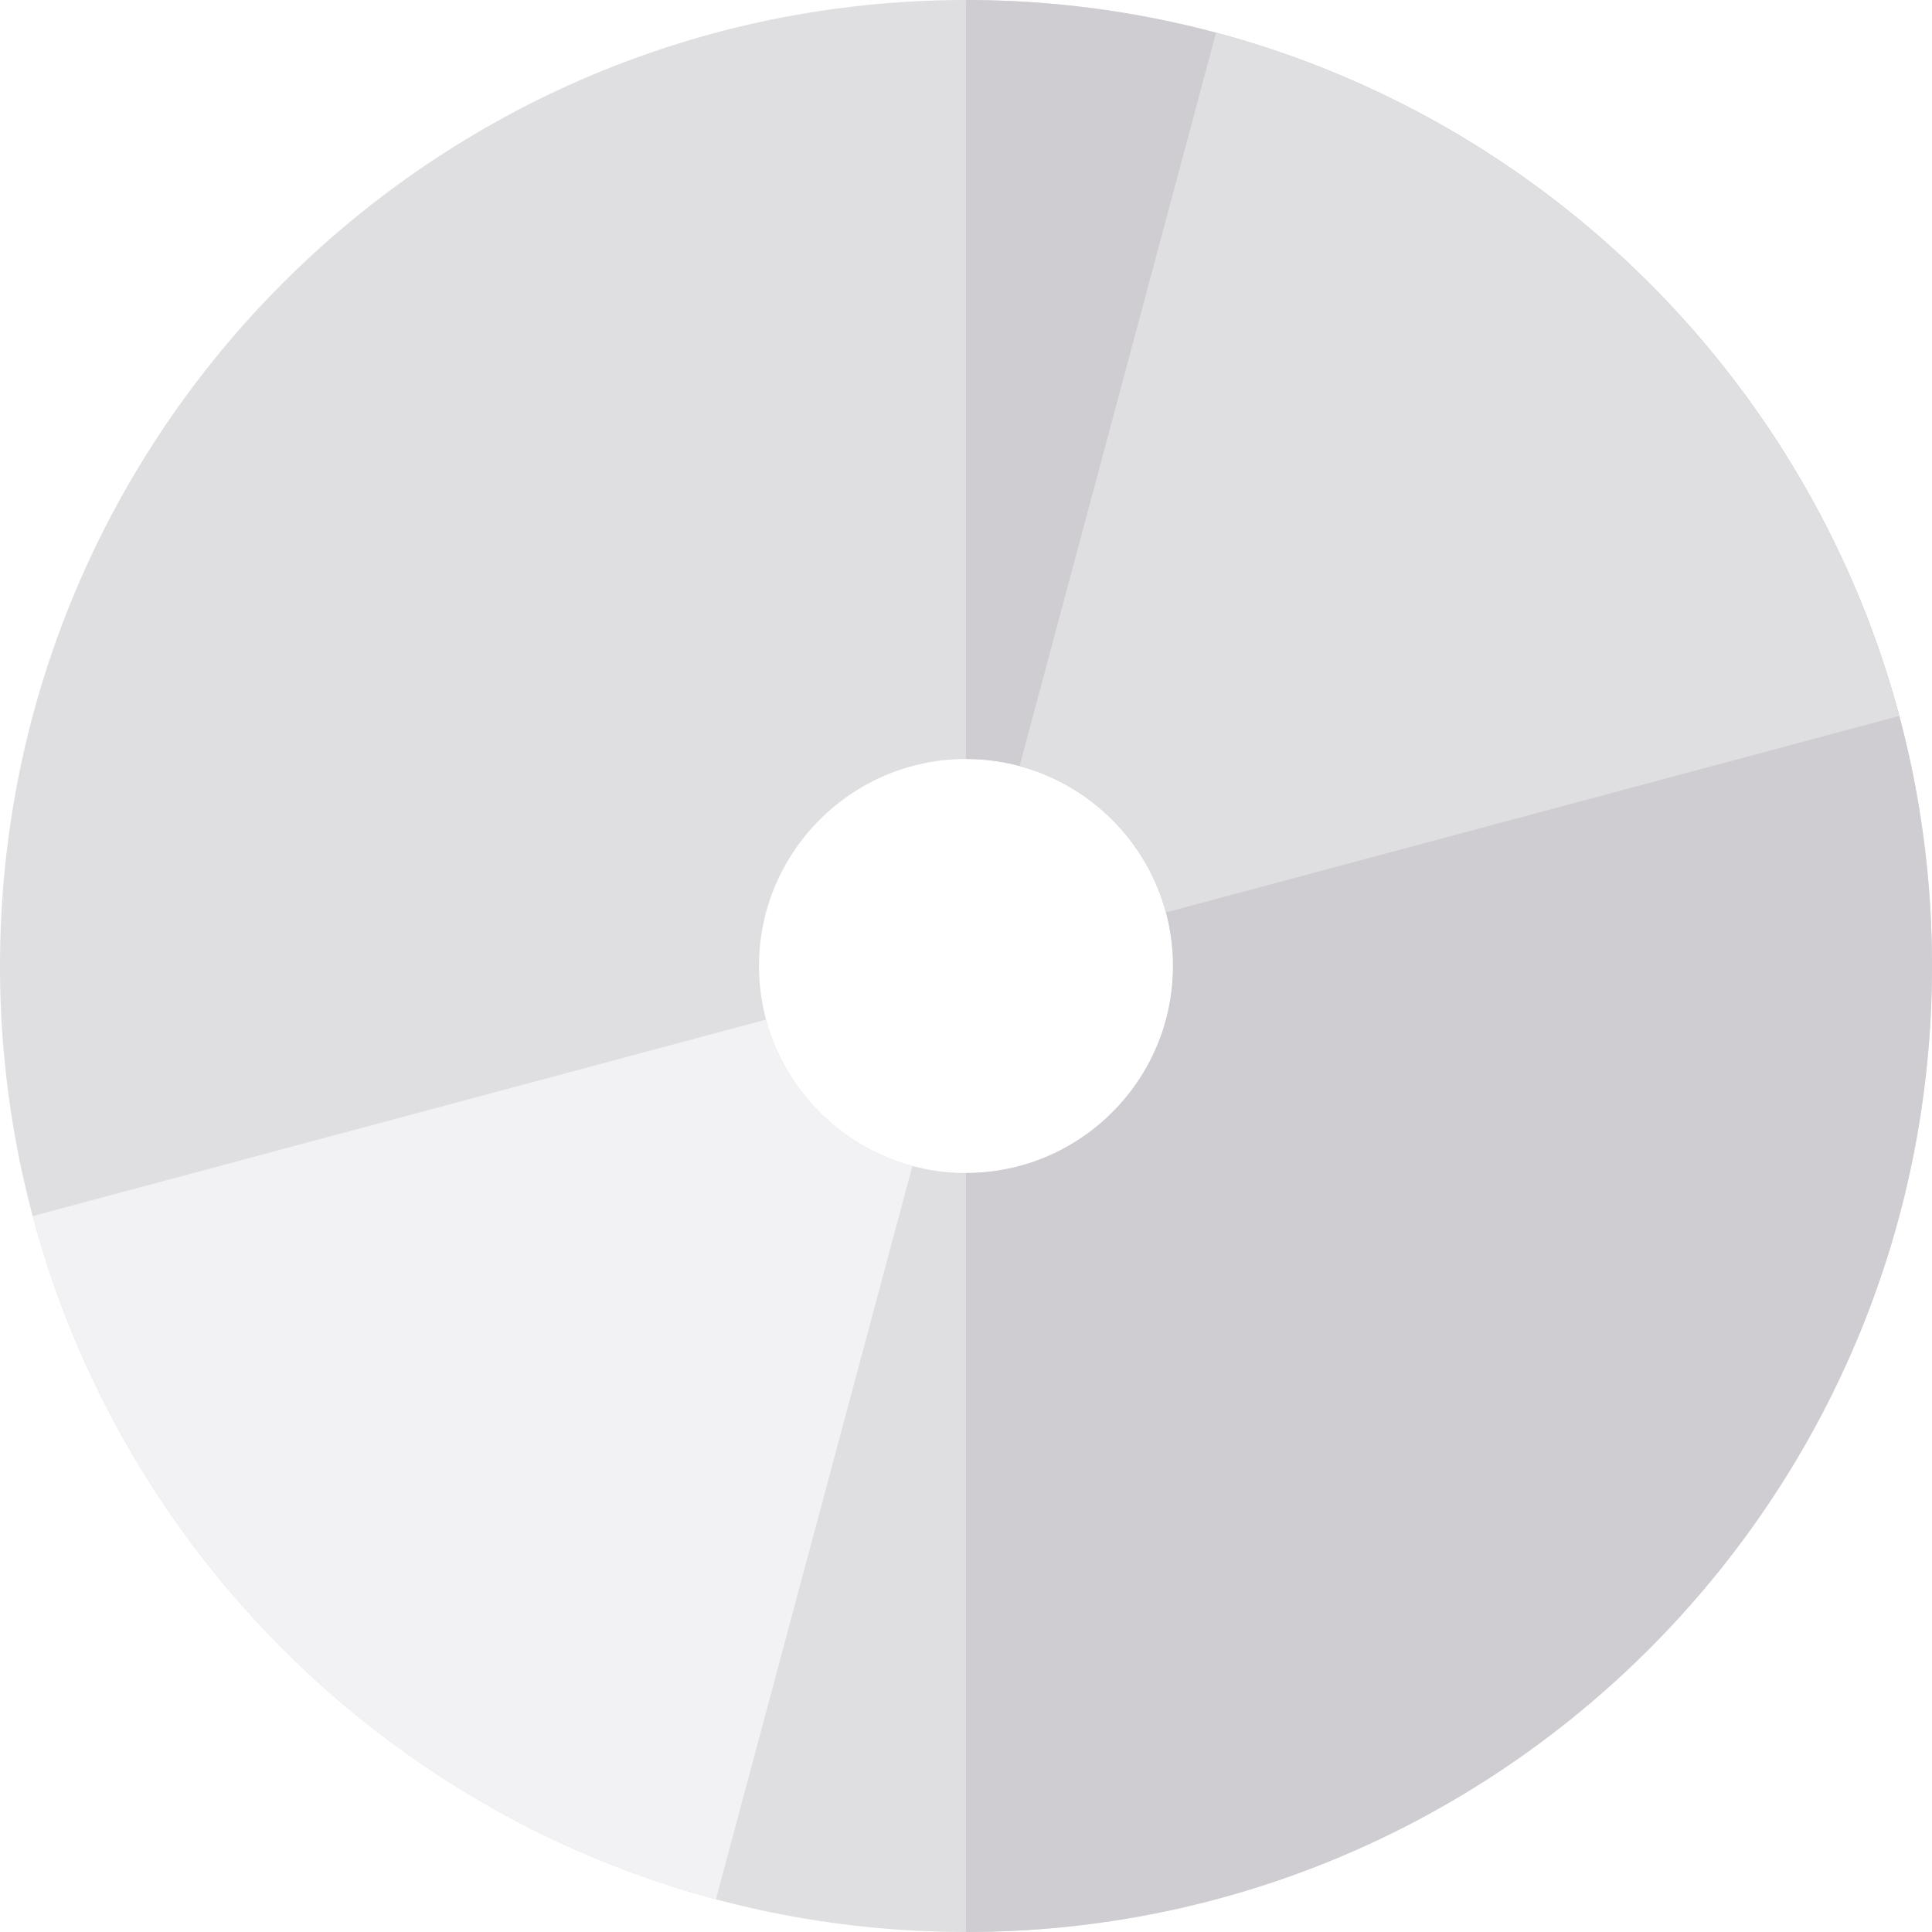
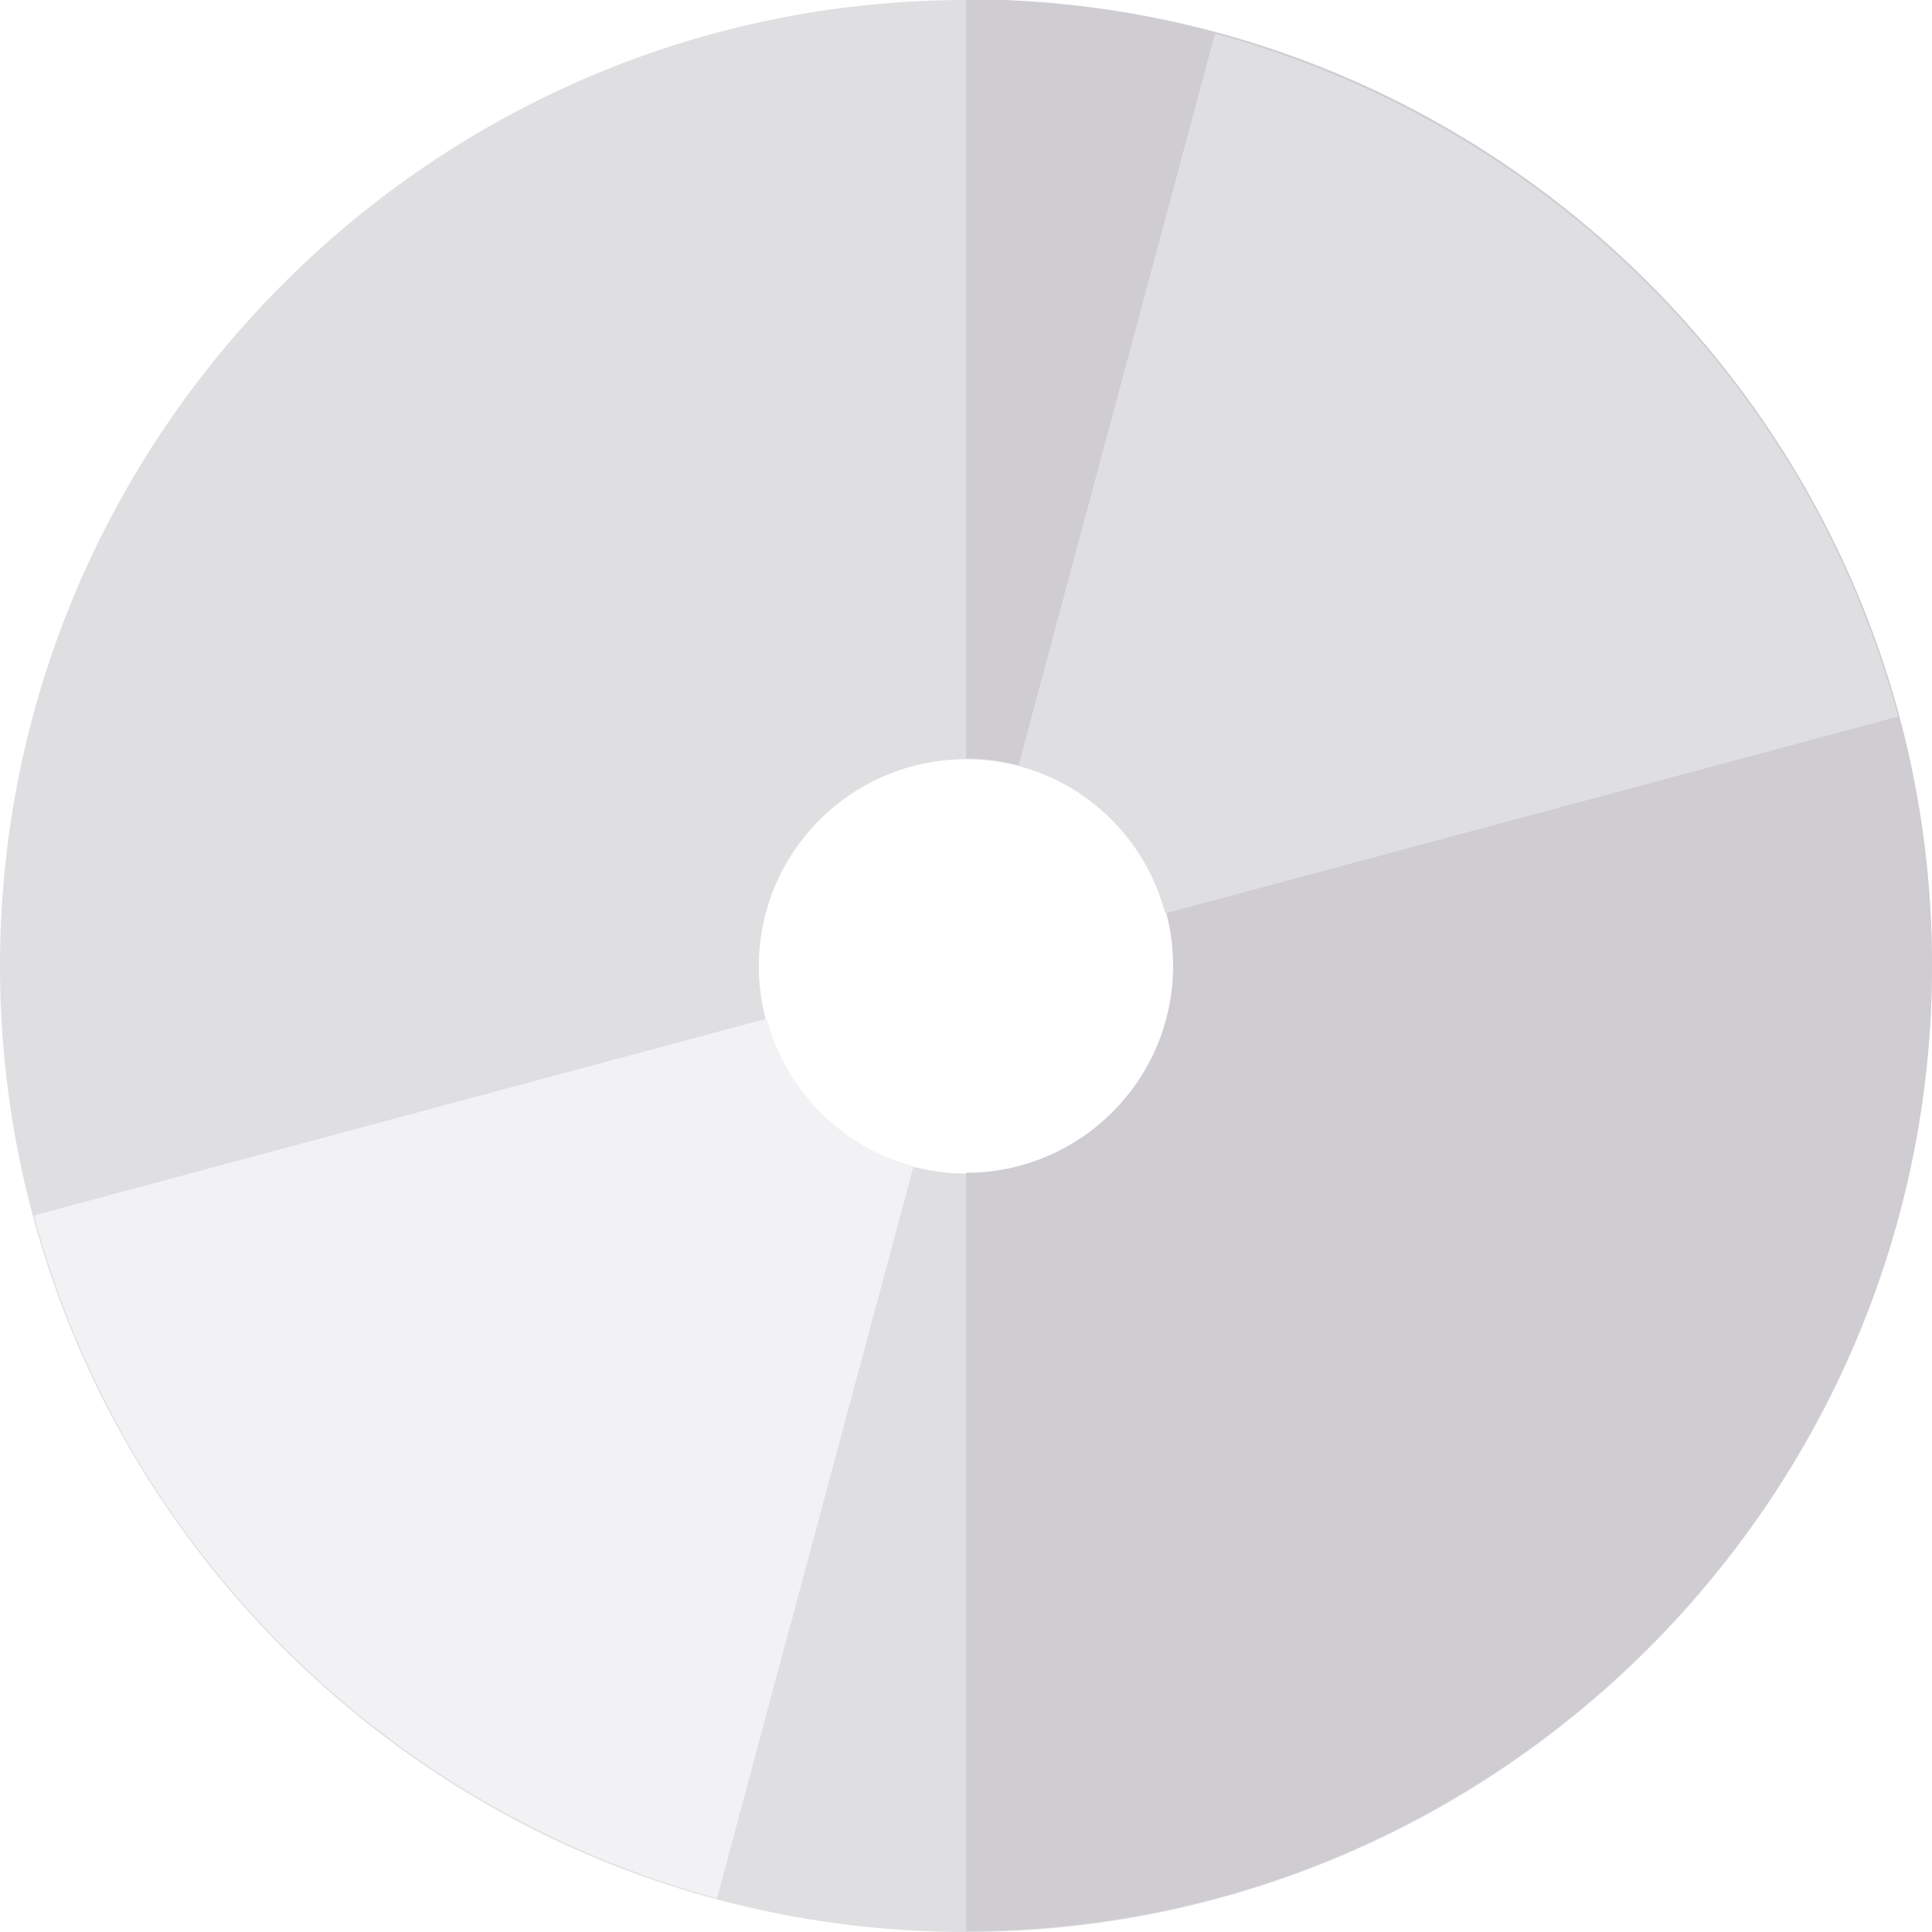
- <svg xmlns="http://www.w3.org/2000/svg" height="800px" width="800px" version="1.1" id="Layer_1" viewBox="0 0 512 512" xml:space="preserve">
-   <path style="fill:#DFDFE1;" d="M256,0C114.615,0,0,114.615,0,256s114.615,256,256,256s256-114.615,256-256S397.385,0,256,0z   M256,310.857c-30.248,0-54.857-24.609-54.857-54.857s24.609-54.857,54.857-54.857s54.857,24.609,54.857,54.857  S286.248,310.857,256,310.857z" />
-   <path style="fill:#CFCDD2;" d="M256,0v201.143c30.248,0,54.857,24.609,54.857,54.857S286.248,310.857,256,310.857V512  c141.385,0,256-114.615,256-256S397.385,0,256,0z" />
-   <path style="fill:#F2F2F4;" d="M203.015,270.197L8.68,322.269c23.552,88.119,92.932,157.499,181.051,181.051l52.072-194.337  C222.947,303.927,208.073,289.053,203.015,270.197z" />
-   <path style="fill:#DFDFE1;" d="M308.983,241.803l194.337-52.072C479.768,101.612,410.388,32.232,322.269,8.68l-52.072,194.337  C289.053,208.073,303.927,222.947,308.983,241.803z" />
+ <svg xmlns="http://www.w3.org/2000/svg" width="512" height="512" version="1.1" viewBox="0 0 512 512">
+   <path d="m256 0c-141 0-256 115-256 256s115 256 256 256 256-115 256-256-115-256-256-256zm0 311c-30.2 0-54.9-24.6-54.9-54.9s24.6-54.9 54.9-54.9 54.9 24.6 54.9 54.9-24.6 54.9-54.9 54.9z" fill="#dfdfe1" />
+   <path d="m256 0v201c30.2 0 54.9 24.6 54.9 54.9s-24.6 54.9-54.9 54.9v201c141 0 256-115 256-256s-115-256-256-256z" fill="#cfcdd2" />
+   <path d="m203 270-194 52.1c23.6 88.1 92.9 157 181 181l52.1-194c-18.9-5.06-33.7-19.9-38.8-38.8z" fill="#f2f2f4" />
+   <path d="m309 242 194-52.1c-23.6-88.1-92.9-157-181-181l-52.1 194c18.9 5.06 33.7 19.9 38.8 38.8z" fill="#dfdfe1" />
</svg>
